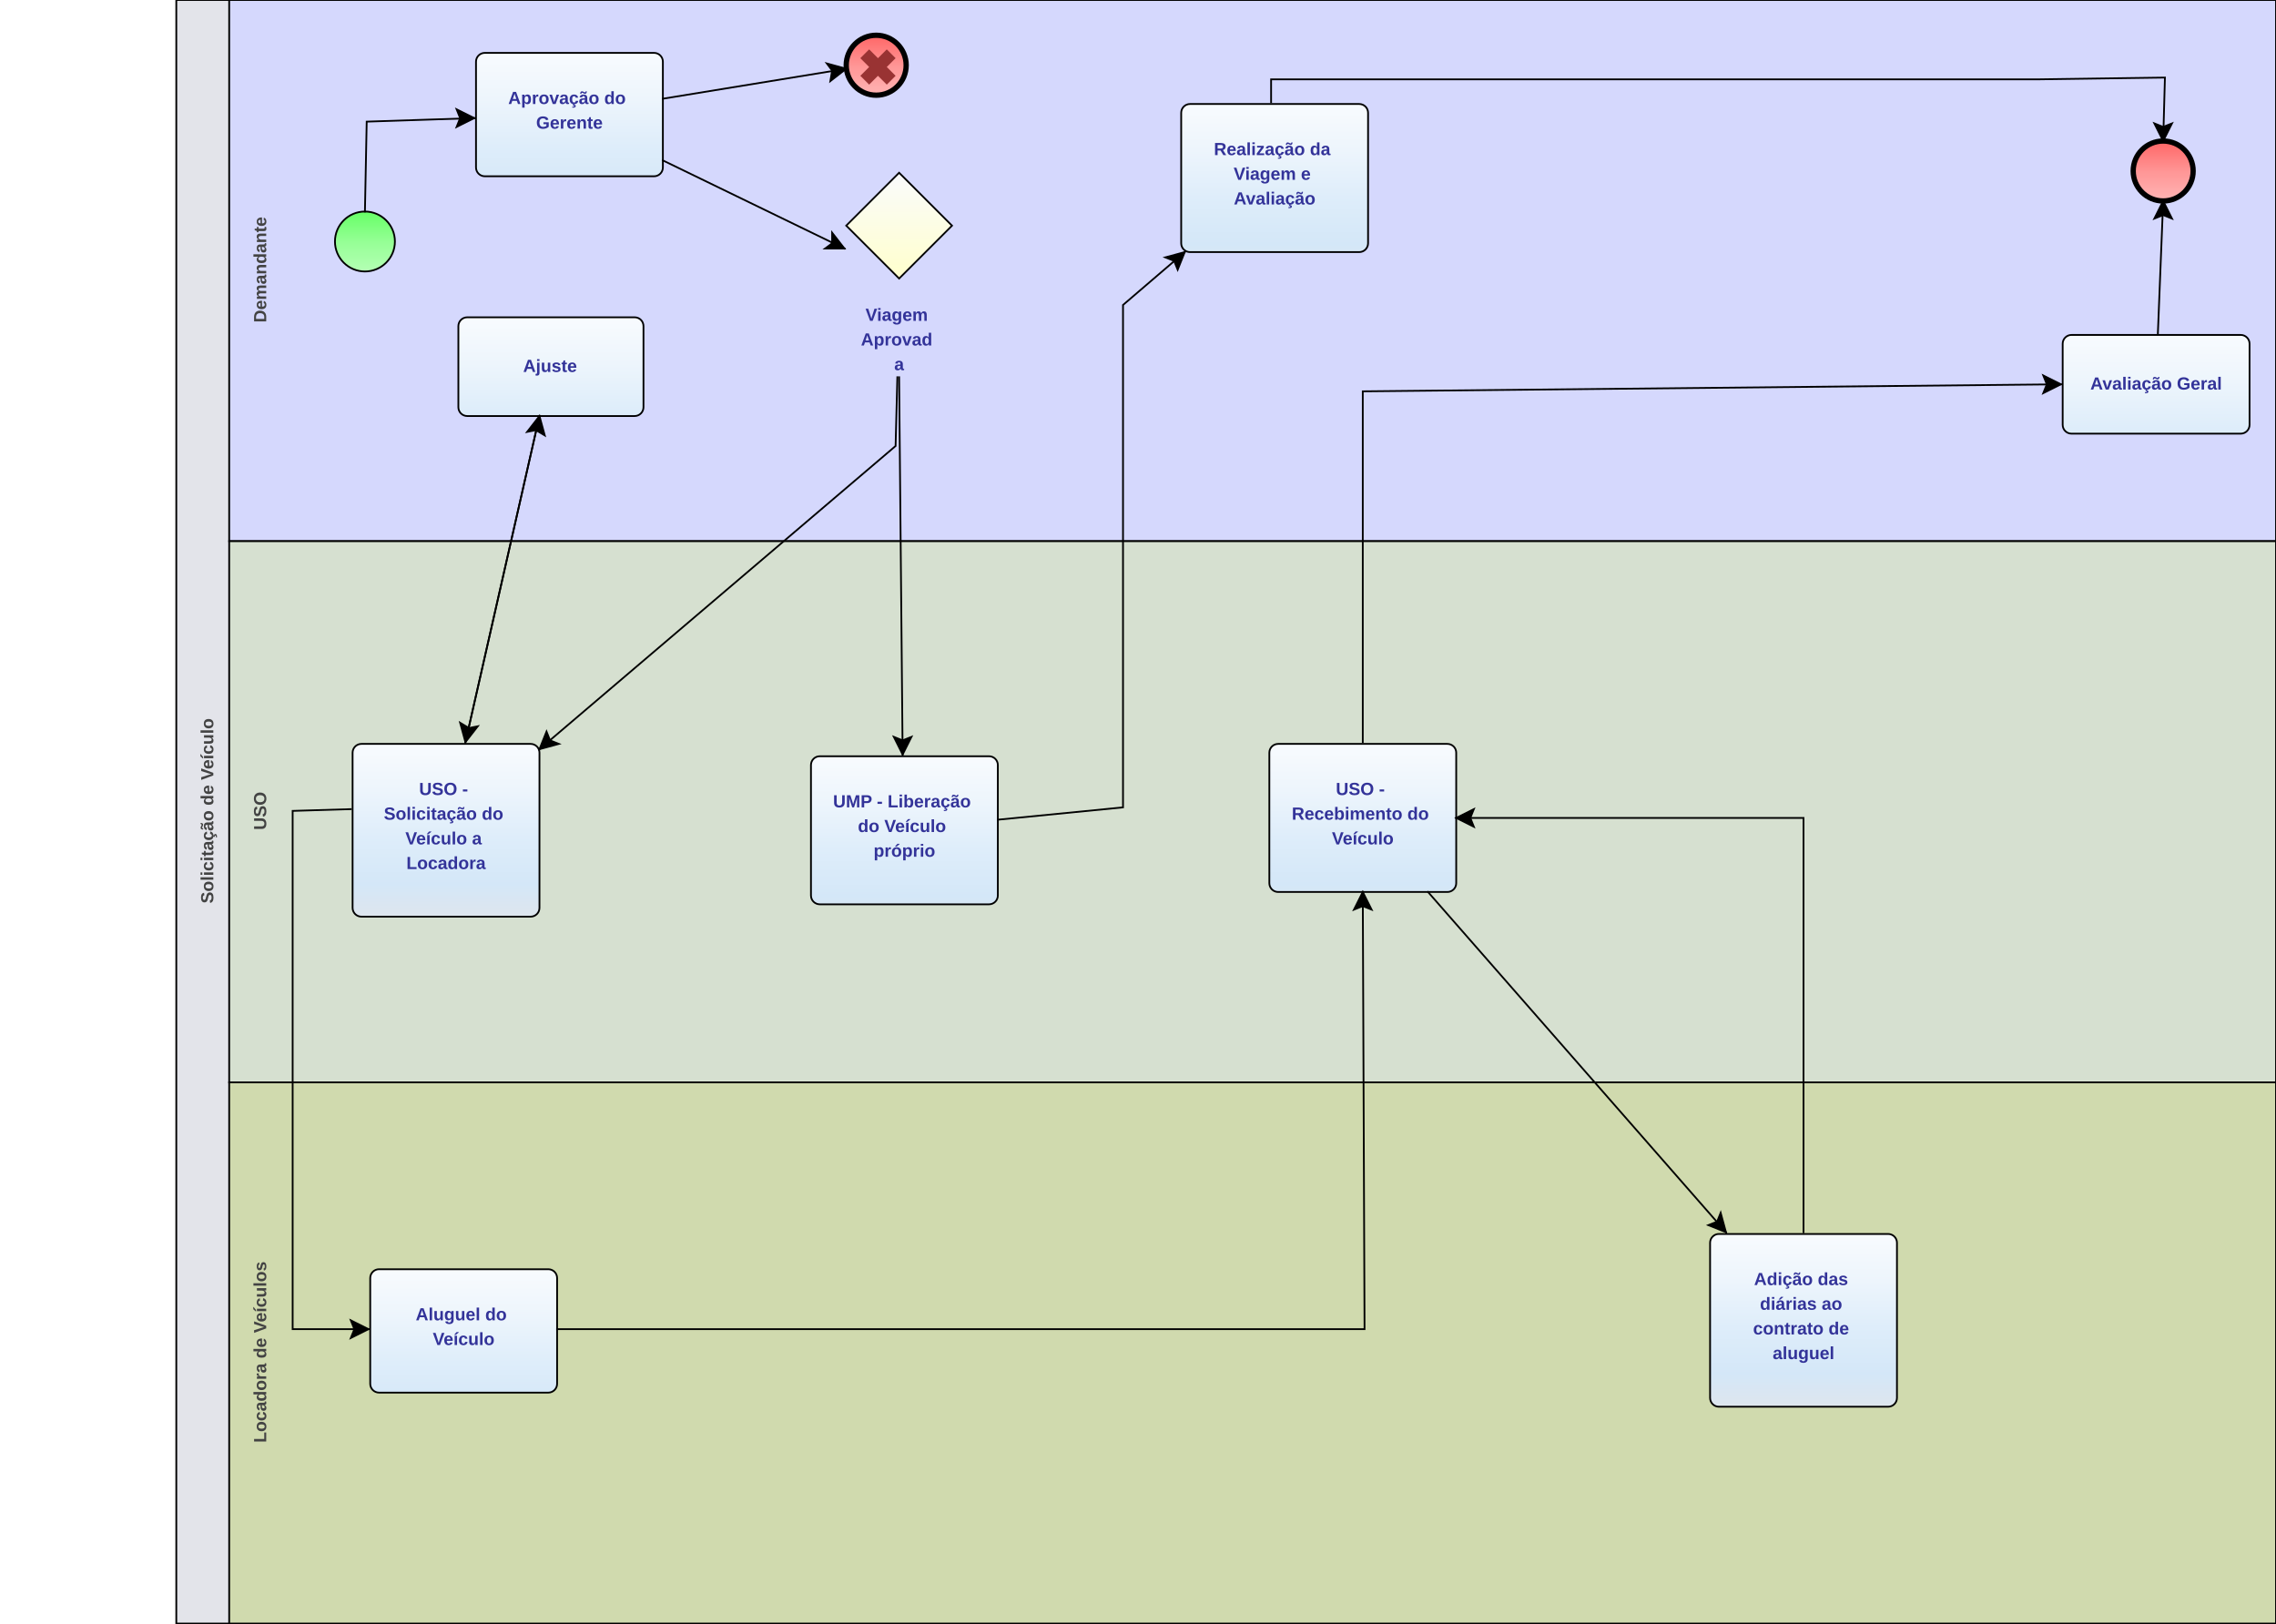
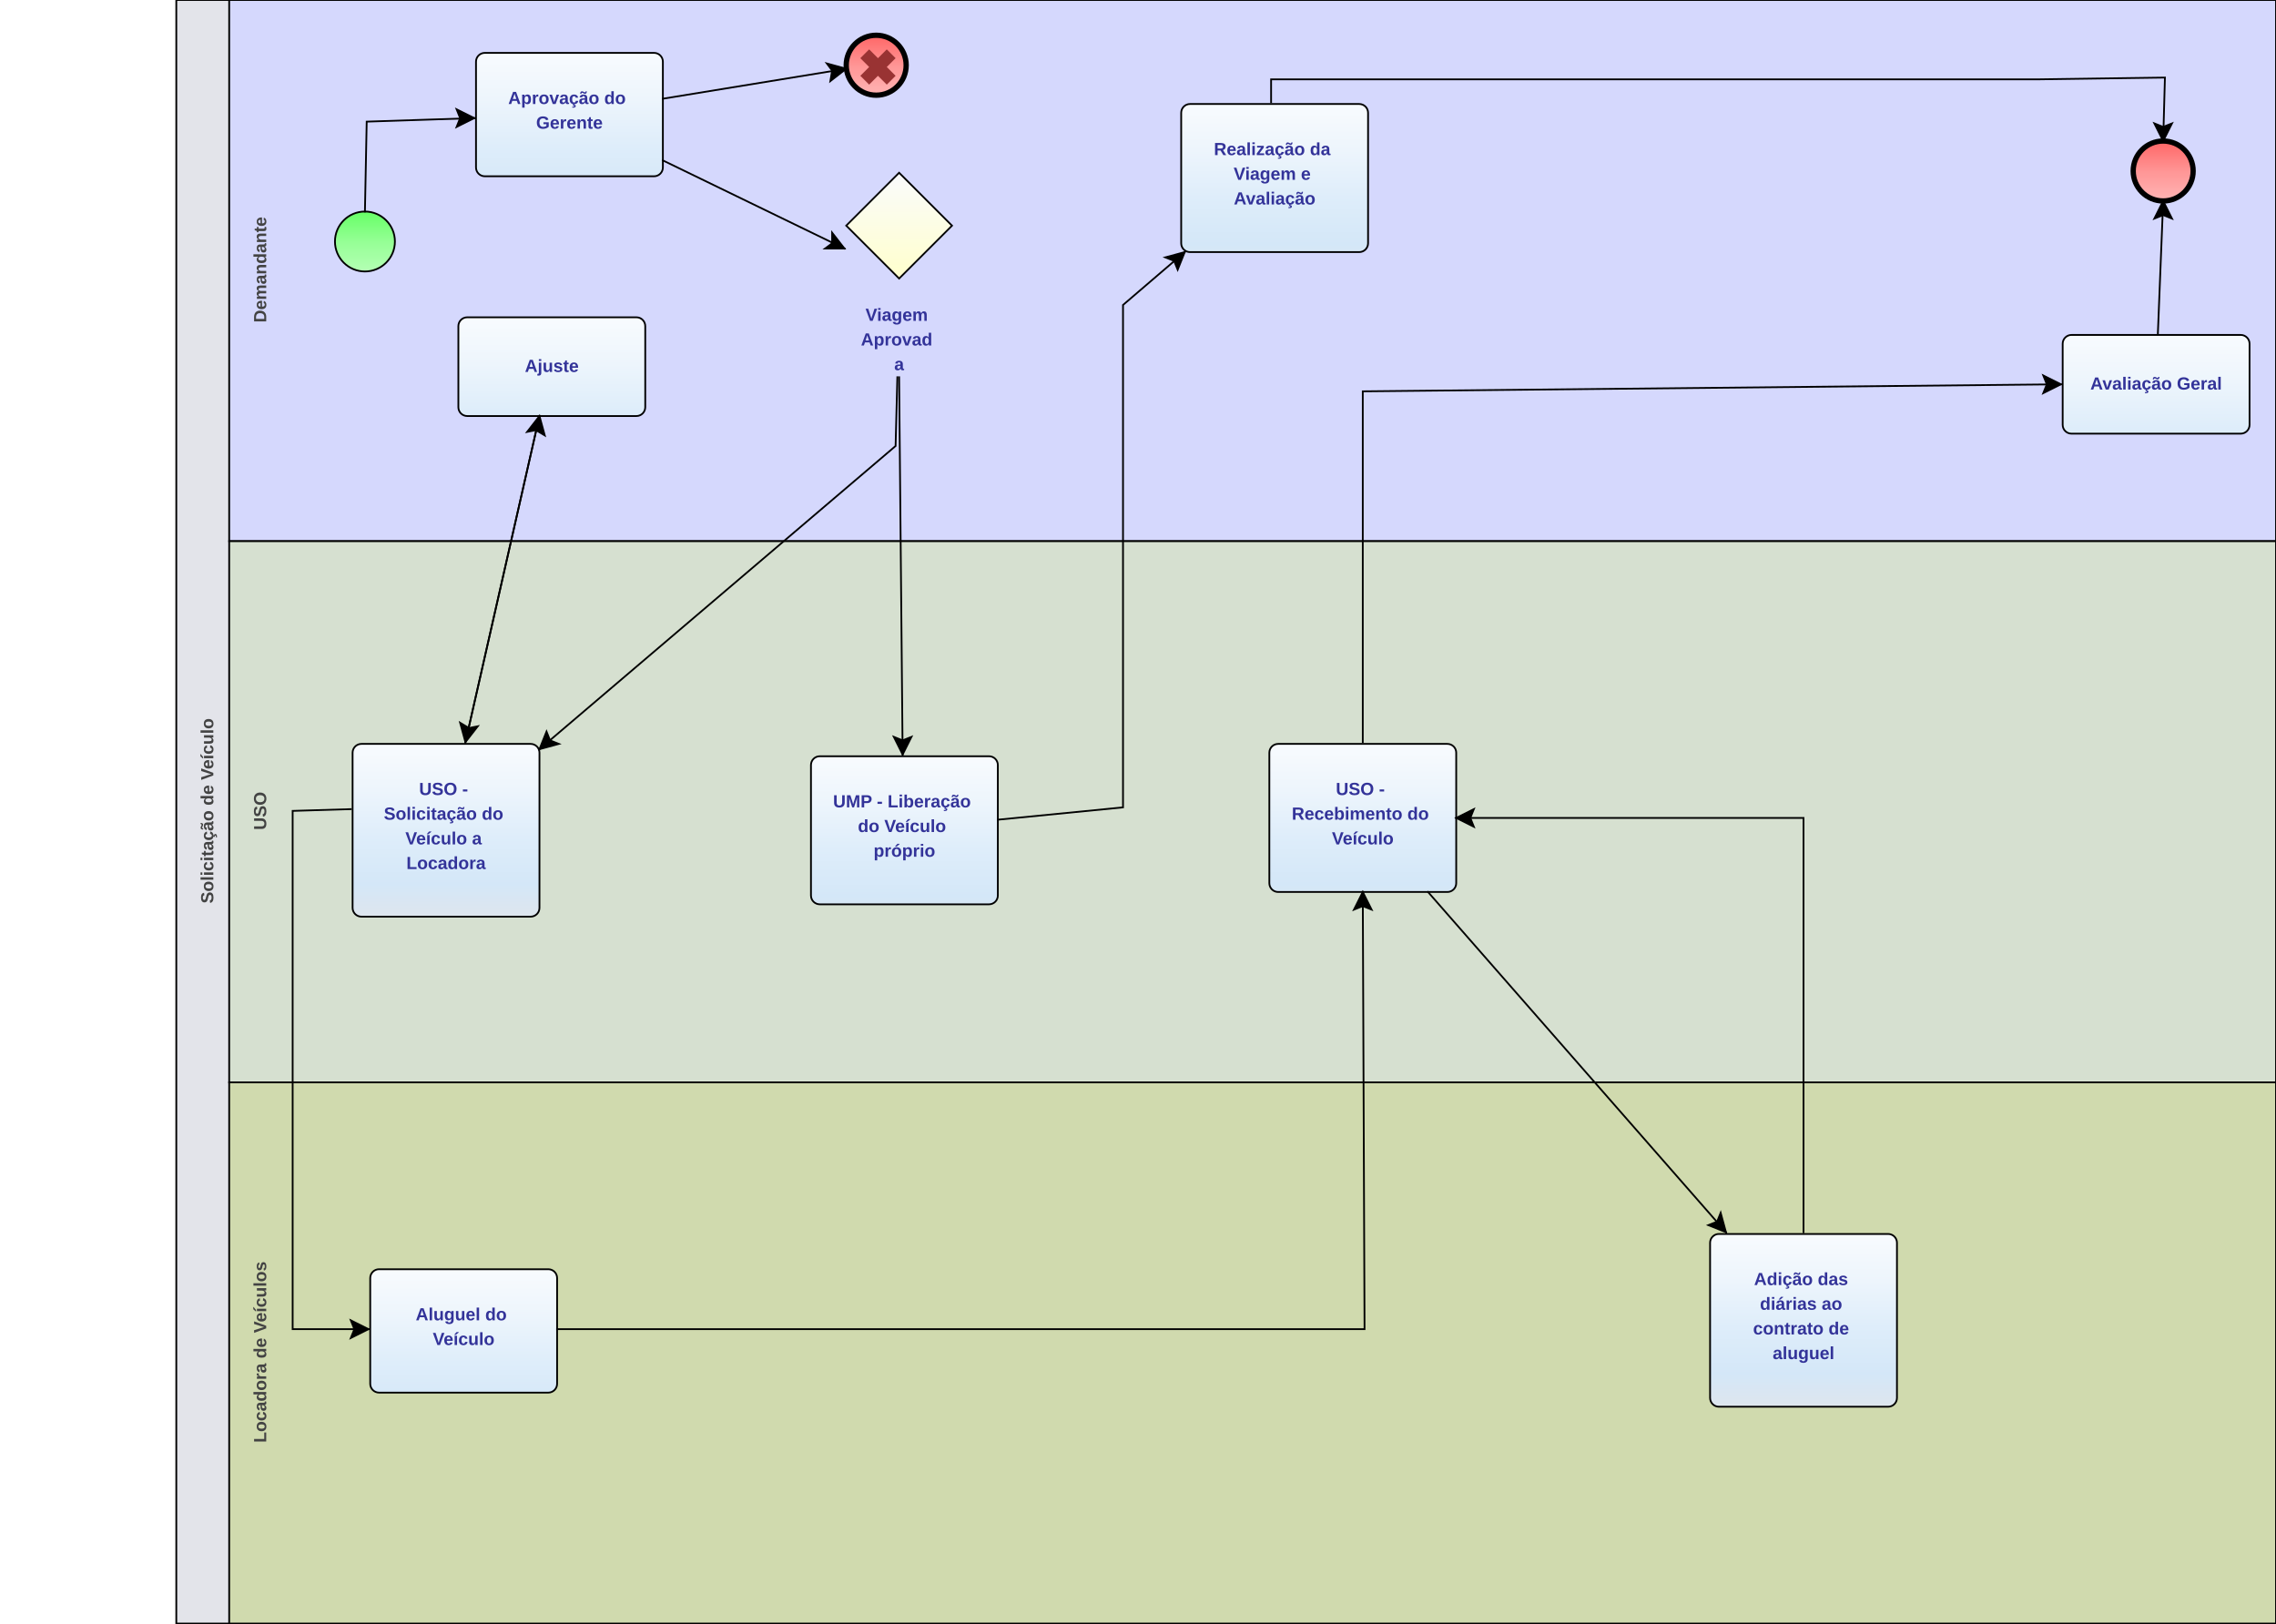
<svg xmlns="http://www.w3.org/2000/svg" xmlns:xlink="http://www.w3.org/1999/xlink" style="stroke-dasharray:none; shape-rendering:auto; font-family:'Arial'; text-rendering:auto; fill-opacity:1; color-interpolation:auto; color-rendering:auto; font-size:12; fill:black; stroke:black; image-rendering:auto; stroke-miterlimit:10; stroke-linecap:square; stroke-linejoin:miter; font-style:normal; stroke-width:1; stroke-dashoffset:0; font-weight:normal; stroke-opacity:1;" contentScriptType="text/ecmascript" preserveAspectRatio="xMidYMid meet" zoomAndPan="magnify" version="1.0" contentStyleType="text/css" xml:xlink="http://www.w3.org/1999/xlink" width="1291" height="921">
  <rect x="100" y="0" width="1191" height="921" ry="0" rx="0" style="stroke:#000000; fill:#E3E4EA" />
  <rect x="130" y="0" width="1161" height="307" ry="0" rx="0" style="stroke:#000000; fill:#D5D8FD" />
  <g componentSequence="6">
    <text x="-153" y="137" transform="rotate(270)" text-anchor="middle" style="font-weight:bold;font-size:10px;stroke:none; fill:#434343">
      <tspan dy="14" x="-153">Demandante</tspan>
    </text>
  </g>
  <rect x="130" y="307" width="1161" height="307" ry="0" rx="0" style="stroke:#000000; fill:#D6E0D0" />
  <g componentSequence="5">
    <text x="-460" y="137" transform="rotate(270)" text-anchor="middle" style="font-weight:bold;font-size:10px;stroke:none; fill:#434343">
      <tspan dy="14" x="-460">USO</tspan>
    </text>
  </g>
  <rect x="130" y="614" width="1161" height="307" ry="0" rx="0" style="stroke:#000000; fill:#D0DAAE" />
  <g componentSequence="4">
    <text x="-767" y="137" transform="rotate(270)" text-anchor="middle" style="font-weight:bold;font-size:10px;stroke:none; fill:#434343">
      <tspan dy="14" x="-767">Locadora de Veículos</tspan>
    </text>
  </g>
  <g componentSequence="3">
    <text x="-460" y="107" transform="rotate(270)" text-anchor="middle" style="font-weight:bold;font-size:10px;stroke:none; fill:#434343">
      <tspan dy="14" x="-460">Solicitação de Veículo</tspan>
    </text>
  </g>
  <g sequence="9">
-     <ellipse cx="207" cy="137" rx="17" ry="17" stroke-width="1" style="fill:url(#linearGradient66FF6696FF96B6FFB6_505155730);" stroke="336633" />
+     <ellipse cx="207" cy="137" rx="17" ry="17" stroke-width="1" style="fill:url(#linearGradient66FF6696FF96B6FFB6_1273438045);" stroke="336633" />
  </g>
  <g sequence="10">
-     <rect x="270" y="30" width="106" height="70" ry="5" rx="5" style="fill:url(#linearGradientF8FBFEEDF5FCDEEDFAD4E7F8E2E5E9_282848545);" stroke="191970" />
+     <rect x="270" y="30" width="106" height="70" ry="5" rx="5" style="fill:url(#linearGradientF8FBFEEDF5FCDEEDFAD4E7F8E2E5E9_1159784529);" stroke="191970" />
  </g>
  <g componentSequence="10">
    <text x="323" y="45" text-anchor="middle" style="font-weight:bold;font-size:10px;stroke:none; fill:#333399">
      <tspan dy="14" x="323">Aprovação do</tspan>
      <tspan dy="14" x="323">Gerente</tspan>
    </text>
  </g>
  <g sequence="12">
-     <polygon points=" 480 128 510 98 540 128 510 158 480 128" style="fill:url(#linearGradientFAFBFCFFFFCC_350518242);" stroke="000000" />
+     <polygon points=" 480 128 510 98 540 128 510 158 480 128" style="fill:url(#linearGradientFAFBFCFFFFCC_1092580397);" stroke="000000" />
  </g>
  <g componentSequence="12">
    <text x="510" y="168" text-anchor="middle" style="font-weight:bold;font-size:10px;stroke:none; fill:#333399">
      <tspan dy="14" x="510">Viagem</tspan>
      <tspan dy="14" x="510">Aprovad</tspan>
      <tspan dy="14" x="510">a</tspan>
    </text>
  </g>
  <g sequence="14">
-     <rect x="200" y="422" width="106" height="98" ry="5" rx="5" style="fill:url(#linearGradientF8FBFEEDF5FCDEEDFAD4E7F8E2E5E9_1374086938);" stroke="191970" />
+     <rect x="200" y="422" width="106" height="98" ry="5" rx="5" style="fill:url(#linearGradientF8FBFEEDF5FCDEEDFAD4E7F8E2E5E9_69067370);" stroke="191970" />
  </g>
  <g componentSequence="14">
    <text x="253" y="437" text-anchor="middle" style="font-weight:bold;font-size:10px;stroke:none; fill:#333399">
      <tspan dy="14" x="253">USO -</tspan>
      <tspan dy="14" x="253">Solicitação do</tspan>
      <tspan dy="14" x="253">Veículo a</tspan>
      <tspan dy="14" x="253">Locadora</tspan>
    </text>
  </g>
  <g sequence="15">
-     <rect x="460" y="429" width="106" height="84" ry="5" rx="5" style="fill:url(#linearGradientF8FBFEEDF5FCDEEDFAD4E7F8E2E5E9_796976436);" stroke="191970" />
+     <rect x="460" y="429" width="106" height="84" ry="5" rx="5" style="fill:url(#linearGradientF8FBFEEDF5FCDEEDFAD4E7F8E2E5E9_2004031555);" stroke="191970" />
  </g>
  <g componentSequence="15">
    <text x="513" y="444" text-anchor="middle" style="font-weight:bold;font-size:10px;stroke:none; fill:#333399">
      <tspan dy="14" x="513">UMP - Liberação</tspan>
      <tspan dy="14" x="513">do Veículo</tspan>
      <tspan dy="14" x="513">próprio</tspan>
    </text>
  </g>
  <g sequence="16">
-     <rect x="210" y="720" width="106" height="70" ry="5" rx="5" style="fill:url(#linearGradientF8FBFEEDF5FCDEEDFAD4E7F8E2E5E9_1618851584);" stroke="191970" />
+     <rect x="210" y="720" width="106" height="70" ry="5" rx="5" style="fill:url(#linearGradientF8FBFEEDF5FCDEEDFAD4E7F8E2E5E9_903021724);" stroke="191970" />
  </g>
  <g componentSequence="16">
    <text x="263" y="735" text-anchor="middle" style="font-weight:bold;font-size:10px;stroke:none; fill:#333399">
      <tspan dy="14" x="263">Aluguel do</tspan>
      <tspan dy="14" x="263">Veículo</tspan>
    </text>
  </g>
  <g sequence="17">
-     <ellipse cx="1227" cy="97" rx="17" ry="17" stroke-width="3" style="fill:url(#linearGradientFF6666FF9696FFB6B6_1475472262);" stroke="993333" />
+     <ellipse cx="1227" cy="97" rx="17" ry="17" stroke-width="3" style="fill:url(#linearGradientFF6666FF9696FFB6B6_257400855);" stroke="993333" />
  </g>
  <g sequence="23">
-     <rect x="670" y="59" width="106" height="84" ry="5" rx="5" style="fill:url(#linearGradientF8FBFEEDF5FCDEEDFAD4E7F8E2E5E9_835262549);" stroke="191970" />
+     <rect x="670" y="59" width="106" height="84" ry="5" rx="5" style="fill:url(#linearGradientF8FBFEEDF5FCDEEDFAD4E7F8E2E5E9_1681005861);" stroke="191970" />
  </g>
  <g componentSequence="23">
    <text x="723" y="74" text-anchor="middle" style="font-weight:bold;font-size:10px;stroke:none; fill:#333399">
      <tspan dy="14" x="723">Realização da</tspan>
      <tspan dy="14" x="723">Viagem e</tspan>
      <tspan dy="14" x="723">Avaliação</tspan>
    </text>
  </g>
  <g sequence="24">
-     <rect x="1170" y="190" width="106" height="56" ry="5" rx="5" style="fill:url(#linearGradientF8FBFEEDF5FCDEEDFAD4E7F8E2E5E9_424210973);" stroke="191970" />
+     <rect x="1170" y="190" width="106" height="56" ry="5" rx="5" style="fill:url(#linearGradientF8FBFEEDF5FCDEEDFAD4E7F8E2E5E9_200057056);" stroke="191970" />
  </g>
  <g componentSequence="24">
    <text x="1223" y="207" text-anchor="middle" style="font-weight:bold;font-size:10px;stroke:none; fill:#333399">
      <tspan dy="14" x="1223">Avaliação Geral</tspan>
    </text>
  </g>
  <g sequence="31">
-     <ellipse cx="497" cy="37" rx="17" ry="17" stroke-width="3" style="fill:url(#linearGradientFF6666FF9696FFB6B6_335577987);" stroke="993333" />
+     <ellipse cx="497" cy="37" rx="17" ry="17" stroke-width="3" style="fill:url(#linearGradientFF6666FF9696FFB6B6_649507557);" stroke="993333" />
  </g>
  <g sequence="31">
    <polygon points=" 488 33 493 28 498 33 503 28 508 33 503 38 508 43 503 48 498 43 493 48 488 43 493 38" style="stroke:none; fill:#993333" />
  </g>
  <g sequence="36">
-     <rect x="720" y="422" width="106" height="84" ry="5" rx="5" style="fill:url(#linearGradientF8FBFEEDF5FCDEEDFAD4E7F8E2E5E9_1291183966);" stroke="191970" />
+     <rect x="720" y="422" width="106" height="84" ry="5" rx="5" style="fill:url(#linearGradientF8FBFEEDF5FCDEEDFAD4E7F8E2E5E9_341043516);" stroke="191970" />
  </g>
  <g componentSequence="36">
    <text x="773" y="437" text-anchor="middle" style="font-weight:bold;font-size:10px;stroke:none; fill:#333399">
      <tspan dy="14" x="773">USO -</tspan>
      <tspan dy="14" x="773">Recebimento do</tspan>
      <tspan dy="14" x="773">Veículo</tspan>
    </text>
  </g>
  <g sequence="44">
-     <rect x="970" y="700" width="106" height="98" ry="5" rx="5" style="fill:url(#linearGradientF8FBFEEDF5FCDEEDFAD4E7F8E2E5E9_898057509);" stroke="191970" />
+     <rect x="970" y="700" width="106" height="98" ry="5" rx="5" style="fill:url(#linearGradientF8FBFEEDF5FCDEEDFAD4E7F8E2E5E9_1618740646);" stroke="191970" />
  </g>
  <g componentSequence="44">
    <text x="1023" y="715" text-anchor="middle" style="font-weight:bold;font-size:10px;stroke:none; fill:#333399">
      <tspan dy="14" x="1023">Adição das</tspan>
      <tspan dy="14" x="1023">diárias ao</tspan>
      <tspan dy="14" x="1023">contrato de</tspan>
      <tspan dy="14" x="1023">aluguel</tspan>
    </text>
  </g>
  <g sequence="66">
-     <rect x="260" y="180" width="105" height="56" ry="5" rx="5" style="fill:url(#linearGradientF8FBFEEDF5FCDEEDFAD4E7F8E2E5E9_1795264914);" stroke="191970" />
+     <rect x="260" y="180" width="106" height="56" ry="5" rx="5" style="fill:url(#linearGradientF8FBFEEDF5FCDEEDFAD4E7F8E2E5E9_251220713);" stroke="191970" />
  </g>
  <g componentSequence="66">
-     <text x="312" y="197" text-anchor="middle" style="font-weight:bold;font-size:10px;stroke:none; fill:#333399">
-       <tspan dy="14" x="312">Ajuste</tspan>
+     <text x="313" y="197" text-anchor="middle" style="font-weight:bold;font-size:10px;stroke:none; fill:#333399">
+       <tspan dy="14" x="313">Ajuste</tspan>
    </text>
  </g>
  <g componentSequence="22">
    <text x="176" y="612" style="font-size:10px;font-weight:none;stroke:none; fill:#333399" text-anchor="left" />
  </g>
  <g componentSequence="27">
    <text x="438" y="116" style="font-size:10px;font-weight:none;stroke:none; fill:#333399" text-anchor="left" />
  </g>
  <g componentSequence="29">
    <text x="996" y="45" style="font-size:10px;font-weight:none;stroke:none; fill:#333399" text-anchor="left" />
  </g>
  <g componentSequence="41">
    <text x="1235" y="152" style="font-size:10px;font-weight:none;stroke:none; fill:#333399" text-anchor="left" />
  </g>
  <g componentSequence="48">
    <text x="224" y="69" style="font-size:10px;font-weight:none;stroke:none; fill:#333399" text-anchor="left" />
  </g>
  <g componentSequence="49">
    <text x="438" y="48" style="font-size:10px;font-weight:none;stroke:none; fill:#333399" text-anchor="left" />
  </g>
  <g componentSequence="50">
    <text x="432" y="326" style="font-size:10px;font-weight:none;stroke:none; fill:#333399" text-anchor="left" />
  </g>
  <g componentSequence="51">
    <text x="521" y="321" style="font-size:10px;font-weight:none;stroke:none; fill:#333399" text-anchor="left" />
  </g>
  <g componentSequence="52">
    <text x="647" y="328" style="font-size:10px;font-weight:none;stroke:none; fill:#333399" text-anchor="left" />
  </g>
  <g componentSequence="62">
    <text x="679" y="754" style="font-size:10px;font-weight:none;stroke:none; fill:#333399" text-anchor="left" />
  </g>
  <g componentSequence="63">
    <text x="882" y="221" style="font-size:10px;font-weight:none;stroke:none; fill:#333399" text-anchor="left" />
  </g>
  <g componentSequence="64">
    <text x="905" y="603" style="font-size:10px;font-weight:none;stroke:none; fill:#333399" text-anchor="left" />
  </g>
+   <g componentSequence="65">
+     <text x="1033" y="483" style="font-size:10px;font-weight:none;stroke:none; fill:#333399" text-anchor="left" />
+   </g>
  <g componentSequence="67">
    <text x="295" y="329" style="font-size:10px;font-weight:none;stroke:none; fill:#333399" text-anchor="left" />
  </g>
  <g componentSequence="68">
    <text x="295" y="329" style="font-size:10px;font-weight:none;stroke:none; fill:#333399" text-anchor="left" />
-   </g>
-   <g componentSequence="65">
-     <text x="1033" y="483" style="font-size:10px;font-weight:none;stroke:none; fill:#333399" text-anchor="left" />
  </g>
  <path style="fill:none; stroke:#000000;stroke-width:1" d="M207.0 120.0 L208.0 69.0 L269.0 67.0" />
  <polygon style="fill:#000000; stroke:#000000;" points=" 259 62 269 67 259 72 261 67" />
  <path style="fill:none; stroke:#000000;stroke-width:1" d="M376.0 91.0 L479.0 141.0" />
  <polygon style="fill:#000000; stroke:#000000;" points=" 472 132 479 141 468 141 472 138" />
  <path style="fill:none; stroke:#000000;stroke-width:1" d="M376.0 56.0 L480.0 39.0" />
  <polygon style="fill:#000000; stroke:#000000;" points=" 469 36 480 39 471 46 472 40" />
  <path style="fill:none; stroke:#000000;stroke-width:1" d="M509.0 214.0 L508.0 253.0 L306.0 425.0" />
  <polygon style="fill:#000000; stroke:#000000;" points=" 317 422 306 425 310 415 312 420" />
  <path style="fill:none; stroke:#000000;stroke-width:1" d="M510.0 214.0 L512.0 428.0" />
  <polygon style="fill:#000000; stroke:#000000;" points=" 517 418 512 428 507 418 512 420" />
  <path style="fill:none; stroke:#000000;stroke-width:1" d="M199.0 459.0 L199.0 459.0 L166.0 460.0 L166.0 754.0 L209.0 754.0" />
  <polygon style="fill:#000000; stroke:#000000;" points=" 199 749 209 754 199 759 201 754" />
+   <path style="fill:none; stroke:#000000;stroke-width:1" d="M264.0 421.0 L306.0 236.0" />
+   <polygon style="fill:#000000; stroke:#000000;" points=" 299 245 306 236 309 247 304 244" />
+   <path style="fill:none; stroke:#000000;stroke-width:1" d="M306.0 236.0 L264.0 421.0" />
+   <polygon style="fill:#000000; stroke:#000000;" points=" 271 412 264 421 261 410 266 413" />
  <path style="fill:none; stroke:#000000;stroke-width:1" d="M566.0 465.0 L637.0 458.0 L637.0 173.0 L672.0 143.0" />
  <polygon style="fill:#000000; stroke:#000000;" points=" 661 146 672 143 668 153 666 148" />
  <path style="fill:none; stroke:#000000;stroke-width:1" d="M316.0 754.0 L774.0 754.0 L773.0 506.0" />
  <polygon style="fill:#000000; stroke:#000000;" points=" 768 516 773 506 778 516 773 514" />
  <path style="fill:none; stroke:#000000;stroke-width:1" d="M721.0 58.0 L721.0 45.0 L781.0 45.0 L911.0 45.0 L1157.0 45.0 L1228.0 44.0 L1227.0 80.0" />
  <polygon style="fill:#000000; stroke:#000000;" points=" 1232 70 1227 80 1222 70 1227 72" />
  <path style="fill:none; stroke:#000000;stroke-width:1" d="M1224.0 189.0 L1227.0 114.0" />
  <polygon style="fill:#000000; stroke:#000000;" points=" 1222 124 1227 114 1232 124 1227 122" />
  <path style="fill:none; stroke:#000000;stroke-width:1" d="M773.0 421.0 L773.0 222.0 L1169.0 218.0" />
  <polygon style="fill:#000000; stroke:#000000;" points=" 1159 213 1169 218 1159 223 1161 218" />
  <path style="fill:none; stroke:#000000;stroke-width:1" d="M810.0 506.0 L979.0 699.0" />
  <polygon style="fill:#000000; stroke:#000000;" points=" 976 688 979 699 969 695 974 693" />
  <path style="fill:none; stroke:#000000;stroke-width:1" d="M1023.0 699.0 L1023.0 464.0 L826.0 464.0" />
  <polygon style="fill:#000000; stroke:#000000;" points=" 836 469 826 464 836 459 834 464" />
-   <path style="fill:none; stroke:#000000;stroke-width:1" d="M264.0 421.0 L306.0 236.0" />
-   <polygon style="fill:#000000; stroke:#000000;" points=" 299 245 306 236 309 247 304 244" />
-   <path style="fill:none; stroke:#000000;stroke-width:1" d="M306.0 236.0 L264.0 421.0" />
-   <polygon style="fill:#000000; stroke:#000000;" points=" 271 412 264 421 261 410 266 413" />
  <defs>
-     <linearGradient xlink:href="#linearGradient66FF6696FF96B6FFB6" id="linearGradient66FF6696FF96B6FFB6_505155730" x1="0" y1="120.0" x2="0" y2="155.0" gradientUnits="userSpaceOnUse" xlink:type="simple" xlink:actuate="onLoad" xlink:show="other" />
+     <linearGradient xlink:href="#linearGradient66FF6696FF96B6FFB6" id="linearGradient66FF6696FF96B6FFB6_1273438045" x1="0" y1="120.0" x2="0" y2="155.0" gradientUnits="userSpaceOnUse" xlink:type="simple" xlink:actuate="onLoad" xlink:show="other" />
    <linearGradient id="linearGradient66FF6696FF96B6FFB6">
      <stop style="stop-color:#66FF66;stop-opacity:1;" offset="0.0" id="stop66FF66" />
      <stop style="stop-color:#96FF96;stop-opacity:1;" offset="0.5" id="stop96FF96" />
      <stop style="stop-color:#B6FFB6;stop-opacity:1;" offset="1.0" id="stopB6FFB6" />
    </linearGradient>
-     <linearGradient xlink:href="#linearGradientF8FBFEEDF5FCDEEDFAD4E7F8E2E5E9" id="linearGradientF8FBFEEDF5FCDEEDFAD4E7F8E2E5E9_282848545" x1="0" y1="30.0" x2="0" y2="136.0" gradientUnits="userSpaceOnUse" xlink:type="simple" xlink:actuate="onLoad" xlink:show="other" />
+     <linearGradient xlink:href="#linearGradientF8FBFEEDF5FCDEEDFAD4E7F8E2E5E9" id="linearGradientF8FBFEEDF5FCDEEDFAD4E7F8E2E5E9_1159784529" x1="0" y1="30.0" x2="0" y2="136.0" gradientUnits="userSpaceOnUse" xlink:type="simple" xlink:actuate="onLoad" xlink:show="other" />
    <linearGradient id="linearGradientF8FBFEEDF5FCDEEDFAD4E7F8E2E5E9">
      <stop style="stop-color:#F8FBFE;stop-opacity:1;" offset="0.0" id="stopF8FBFE" />
      <stop style="stop-color:#EDF5FC;stop-opacity:1;" offset="0.25" id="stopEDF5FC" />
      <stop style="stop-color:#DEEDFA;stop-opacity:1;" offset="0.5" id="stopDEEDFA" />
      <stop style="stop-color:#D4E7F8;stop-opacity:1;" offset="0.75" id="stopD4E7F8" />
      <stop style="stop-color:#E2E5E9;stop-opacity:1;" offset="1.0" id="stopE2E5E9" />
    </linearGradient>
-     <linearGradient xlink:href="#linearGradientFAFBFCFFFFCC" id="linearGradientFAFBFCFFFFCC_350518242" x1="0" y1="98.0" x2="0" y2="158.0" gradientUnits="userSpaceOnUse" xlink:type="simple" xlink:actuate="onLoad" xlink:show="other" />
+     <linearGradient xlink:href="#linearGradientFAFBFCFFFFCC" id="linearGradientFAFBFCFFFFCC_1092580397" x1="0" y1="98.0" x2="0" y2="158.0" gradientUnits="userSpaceOnUse" xlink:type="simple" xlink:actuate="onLoad" xlink:show="other" />
    <linearGradient id="linearGradientFAFBFCFFFFCC">
      <stop style="stop-color:#FAFBFC;stop-opacity:1;" offset="0.0" id="stopFAFBFC" />
      <stop style="stop-color:#FFFFCC;stop-opacity:1;" offset="1.0" id="stopFFFFCC" />
    </linearGradient>
-     <linearGradient xlink:href="#linearGradientF8FBFEEDF5FCDEEDFAD4E7F8E2E5E9" id="linearGradientF8FBFEEDF5FCDEEDFAD4E7F8E2E5E9_1374086938" x1="0" y1="422.0" x2="0" y2="528.0" gradientUnits="userSpaceOnUse" xlink:type="simple" xlink:actuate="onLoad" xlink:show="other" />
-     <linearGradient xlink:href="#linearGradientF8FBFEEDF5FCDEEDFAD4E7F8E2E5E9" id="linearGradientF8FBFEEDF5FCDEEDFAD4E7F8E2E5E9_796976436" x1="0" y1="429.0" x2="0" y2="535.0" gradientUnits="userSpaceOnUse" xlink:type="simple" xlink:actuate="onLoad" xlink:show="other" />
-     <linearGradient xlink:href="#linearGradientF8FBFEEDF5FCDEEDFAD4E7F8E2E5E9" id="linearGradientF8FBFEEDF5FCDEEDFAD4E7F8E2E5E9_1618851584" x1="0" y1="720.0" x2="0" y2="826.0" gradientUnits="userSpaceOnUse" xlink:type="simple" xlink:actuate="onLoad" xlink:show="other" />
-     <linearGradient xlink:href="#linearGradientFF6666FF9696FFB6B6" id="linearGradientFF6666FF9696FFB6B6_1475472262" x1="0" y1="80.0" x2="0" y2="115.0" gradientUnits="userSpaceOnUse" xlink:type="simple" xlink:actuate="onLoad" xlink:show="other" />
+     <linearGradient xlink:href="#linearGradientF8FBFEEDF5FCDEEDFAD4E7F8E2E5E9" id="linearGradientF8FBFEEDF5FCDEEDFAD4E7F8E2E5E9_69067370" x1="0" y1="422.0" x2="0" y2="528.0" gradientUnits="userSpaceOnUse" xlink:type="simple" xlink:actuate="onLoad" xlink:show="other" />
+     <linearGradient xlink:href="#linearGradientF8FBFEEDF5FCDEEDFAD4E7F8E2E5E9" id="linearGradientF8FBFEEDF5FCDEEDFAD4E7F8E2E5E9_2004031555" x1="0" y1="429.0" x2="0" y2="535.0" gradientUnits="userSpaceOnUse" xlink:type="simple" xlink:actuate="onLoad" xlink:show="other" />
+     <linearGradient xlink:href="#linearGradientF8FBFEEDF5FCDEEDFAD4E7F8E2E5E9" id="linearGradientF8FBFEEDF5FCDEEDFAD4E7F8E2E5E9_903021724" x1="0" y1="720.0" x2="0" y2="826.0" gradientUnits="userSpaceOnUse" xlink:type="simple" xlink:actuate="onLoad" xlink:show="other" />
+     <linearGradient xlink:href="#linearGradientFF6666FF9696FFB6B6" id="linearGradientFF6666FF9696FFB6B6_257400855" x1="0" y1="80.0" x2="0" y2="115.0" gradientUnits="userSpaceOnUse" xlink:type="simple" xlink:actuate="onLoad" xlink:show="other" />
    <linearGradient id="linearGradientFF6666FF9696FFB6B6">
      <stop style="stop-color:#FF6666;stop-opacity:1;" offset="0.0" id="stopFF6666" />
      <stop style="stop-color:#FF9696;stop-opacity:1;" offset="0.5" id="stopFF9696" />
      <stop style="stop-color:#FFB6B6;stop-opacity:1;" offset="1.0" id="stopFFB6B6" />
    </linearGradient>
-     <linearGradient xlink:href="#linearGradientF8FBFEEDF5FCDEEDFAD4E7F8E2E5E9" id="linearGradientF8FBFEEDF5FCDEEDFAD4E7F8E2E5E9_835262549" x1="0" y1="59.0" x2="0" y2="165.0" gradientUnits="userSpaceOnUse" xlink:type="simple" xlink:actuate="onLoad" xlink:show="other" />
-     <linearGradient xlink:href="#linearGradientF8FBFEEDF5FCDEEDFAD4E7F8E2E5E9" id="linearGradientF8FBFEEDF5FCDEEDFAD4E7F8E2E5E9_424210973" x1="0" y1="190.0" x2="0" y2="296.0" gradientUnits="userSpaceOnUse" xlink:type="simple" xlink:actuate="onLoad" xlink:show="other" />
-     <linearGradient xlink:href="#linearGradientFF6666FF9696FFB6B6" id="linearGradientFF6666FF9696FFB6B6_335577987" x1="0" y1="20.0" x2="0" y2="55.0" gradientUnits="userSpaceOnUse" xlink:type="simple" xlink:actuate="onLoad" xlink:show="other" />
-     <linearGradient xlink:href="#linearGradientF8FBFEEDF5FCDEEDFAD4E7F8E2E5E9" id="linearGradientF8FBFEEDF5FCDEEDFAD4E7F8E2E5E9_1291183966" x1="0" y1="422.0" x2="0" y2="528.0" gradientUnits="userSpaceOnUse" xlink:type="simple" xlink:actuate="onLoad" xlink:show="other" />
-     <linearGradient xlink:href="#linearGradientF8FBFEEDF5FCDEEDFAD4E7F8E2E5E9" id="linearGradientF8FBFEEDF5FCDEEDFAD4E7F8E2E5E9_898057509" x1="0" y1="700.0" x2="0" y2="806.0" gradientUnits="userSpaceOnUse" xlink:type="simple" xlink:actuate="onLoad" xlink:show="other" />
-     <linearGradient xlink:href="#linearGradientF8FBFEEDF5FCDEEDFAD4E7F8E2E5E9" id="linearGradientF8FBFEEDF5FCDEEDFAD4E7F8E2E5E9_1795264914" x1="0" y1="180.0" x2="0" y2="285.0" gradientUnits="userSpaceOnUse" xlink:type="simple" xlink:actuate="onLoad" xlink:show="other" />
+     <linearGradient xlink:href="#linearGradientF8FBFEEDF5FCDEEDFAD4E7F8E2E5E9" id="linearGradientF8FBFEEDF5FCDEEDFAD4E7F8E2E5E9_1681005861" x1="0" y1="59.0" x2="0" y2="165.0" gradientUnits="userSpaceOnUse" xlink:type="simple" xlink:actuate="onLoad" xlink:show="other" />
+     <linearGradient xlink:href="#linearGradientF8FBFEEDF5FCDEEDFAD4E7F8E2E5E9" id="linearGradientF8FBFEEDF5FCDEEDFAD4E7F8E2E5E9_200057056" x1="0" y1="190.0" x2="0" y2="296.0" gradientUnits="userSpaceOnUse" xlink:type="simple" xlink:actuate="onLoad" xlink:show="other" />
+     <linearGradient xlink:href="#linearGradientFF6666FF9696FFB6B6" id="linearGradientFF6666FF9696FFB6B6_649507557" x1="0" y1="20.0" x2="0" y2="55.0" gradientUnits="userSpaceOnUse" xlink:type="simple" xlink:actuate="onLoad" xlink:show="other" />
+     <linearGradient xlink:href="#linearGradientF8FBFEEDF5FCDEEDFAD4E7F8E2E5E9" id="linearGradientF8FBFEEDF5FCDEEDFAD4E7F8E2E5E9_341043516" x1="0" y1="422.0" x2="0" y2="528.0" gradientUnits="userSpaceOnUse" xlink:type="simple" xlink:actuate="onLoad" xlink:show="other" />
+     <linearGradient xlink:href="#linearGradientF8FBFEEDF5FCDEEDFAD4E7F8E2E5E9" id="linearGradientF8FBFEEDF5FCDEEDFAD4E7F8E2E5E9_1618740646" x1="0" y1="700.0" x2="0" y2="806.0" gradientUnits="userSpaceOnUse" xlink:type="simple" xlink:actuate="onLoad" xlink:show="other" />
+     <linearGradient xlink:href="#linearGradientF8FBFEEDF5FCDEEDFAD4E7F8E2E5E9" id="linearGradientF8FBFEEDF5FCDEEDFAD4E7F8E2E5E9_251220713" x1="0" y1="180.0" x2="0" y2="286.0" gradientUnits="userSpaceOnUse" xlink:type="simple" xlink:actuate="onLoad" xlink:show="other" />
  </defs>
</svg>
